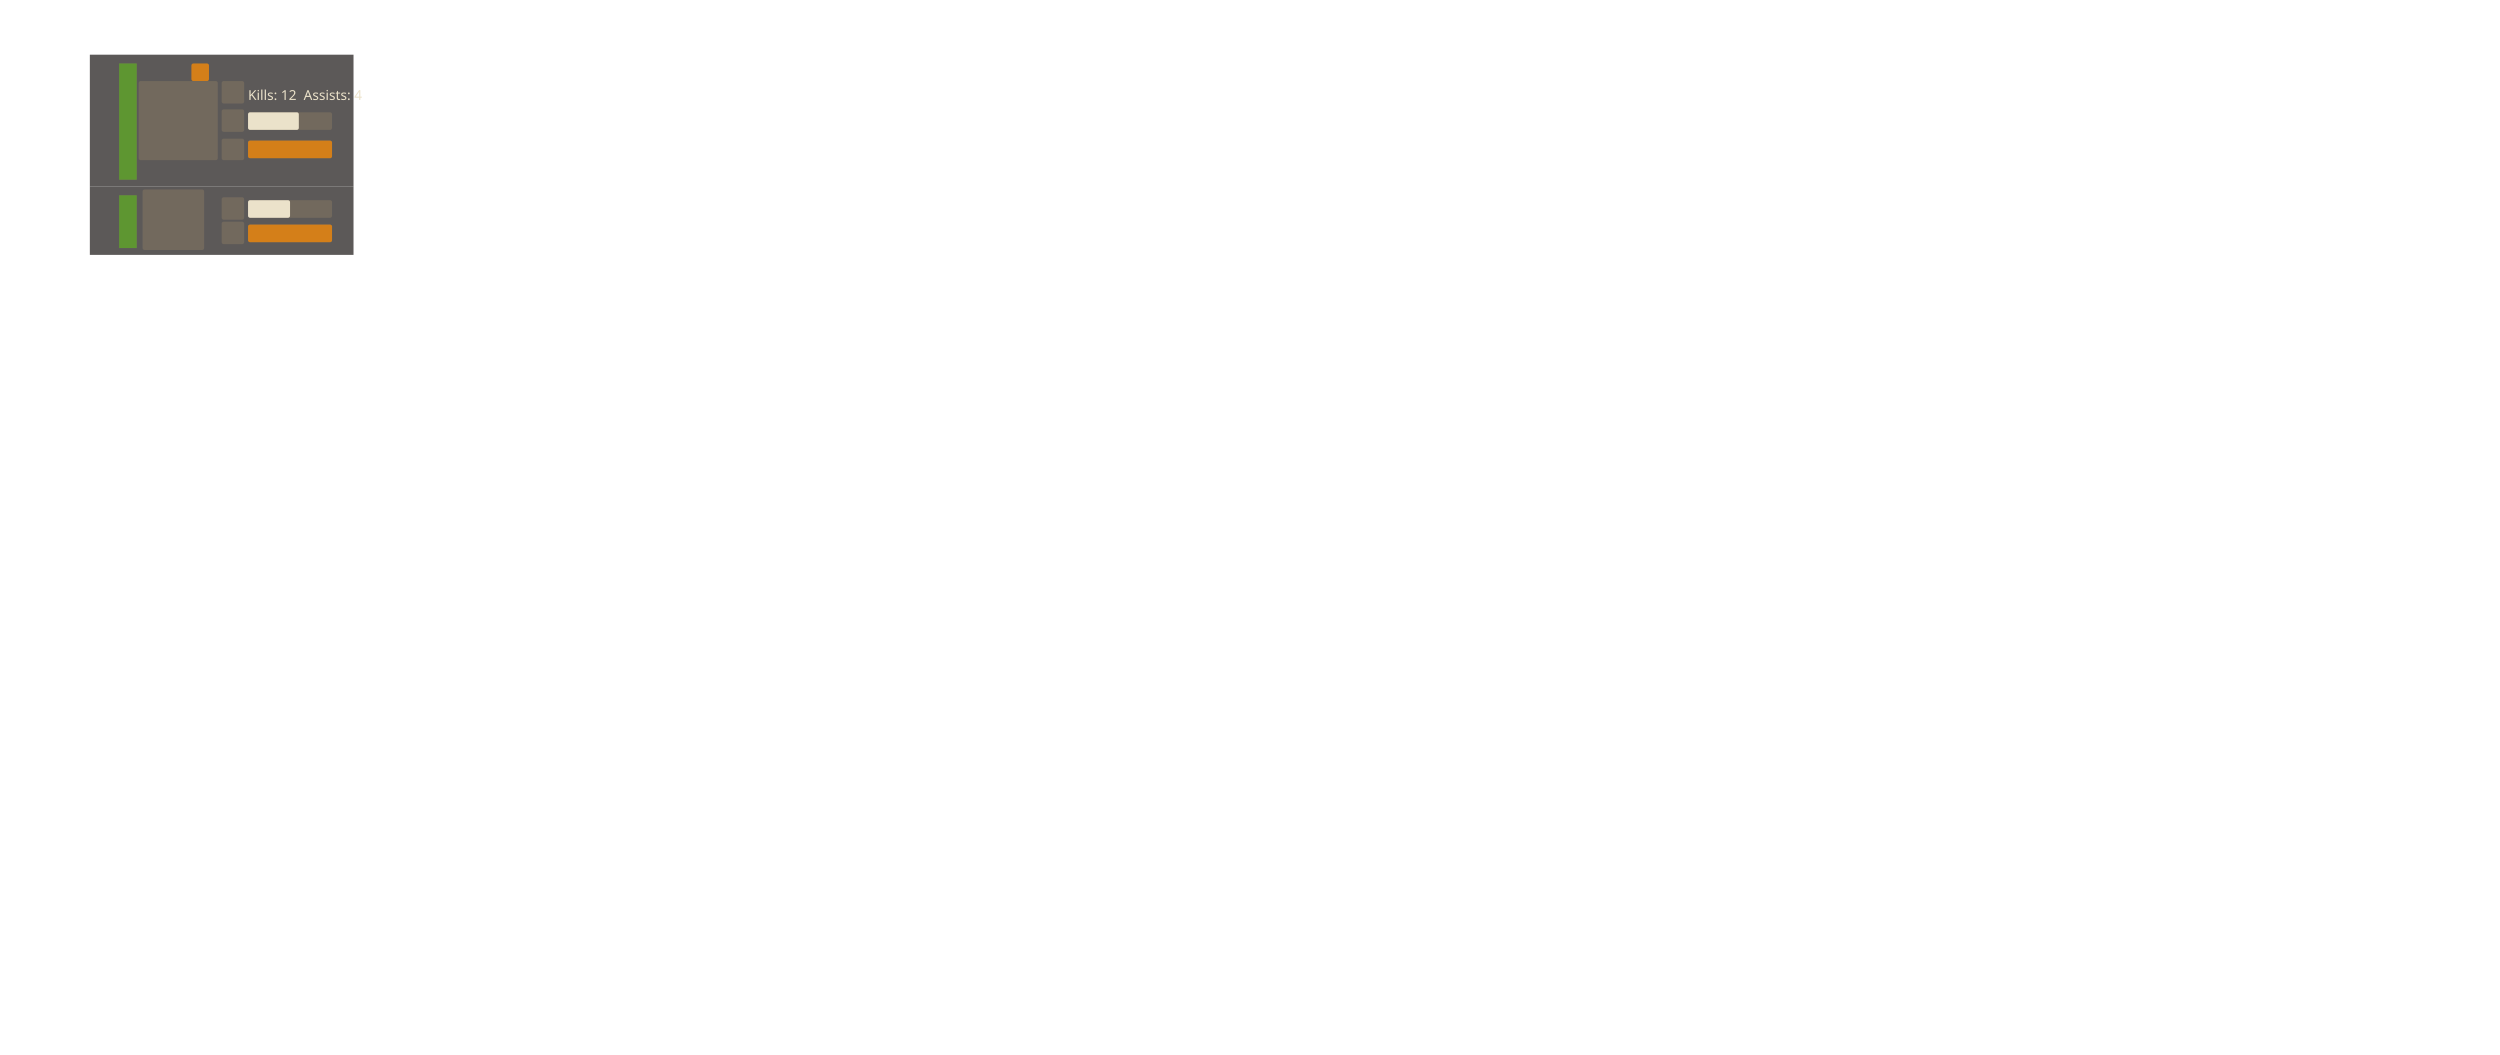
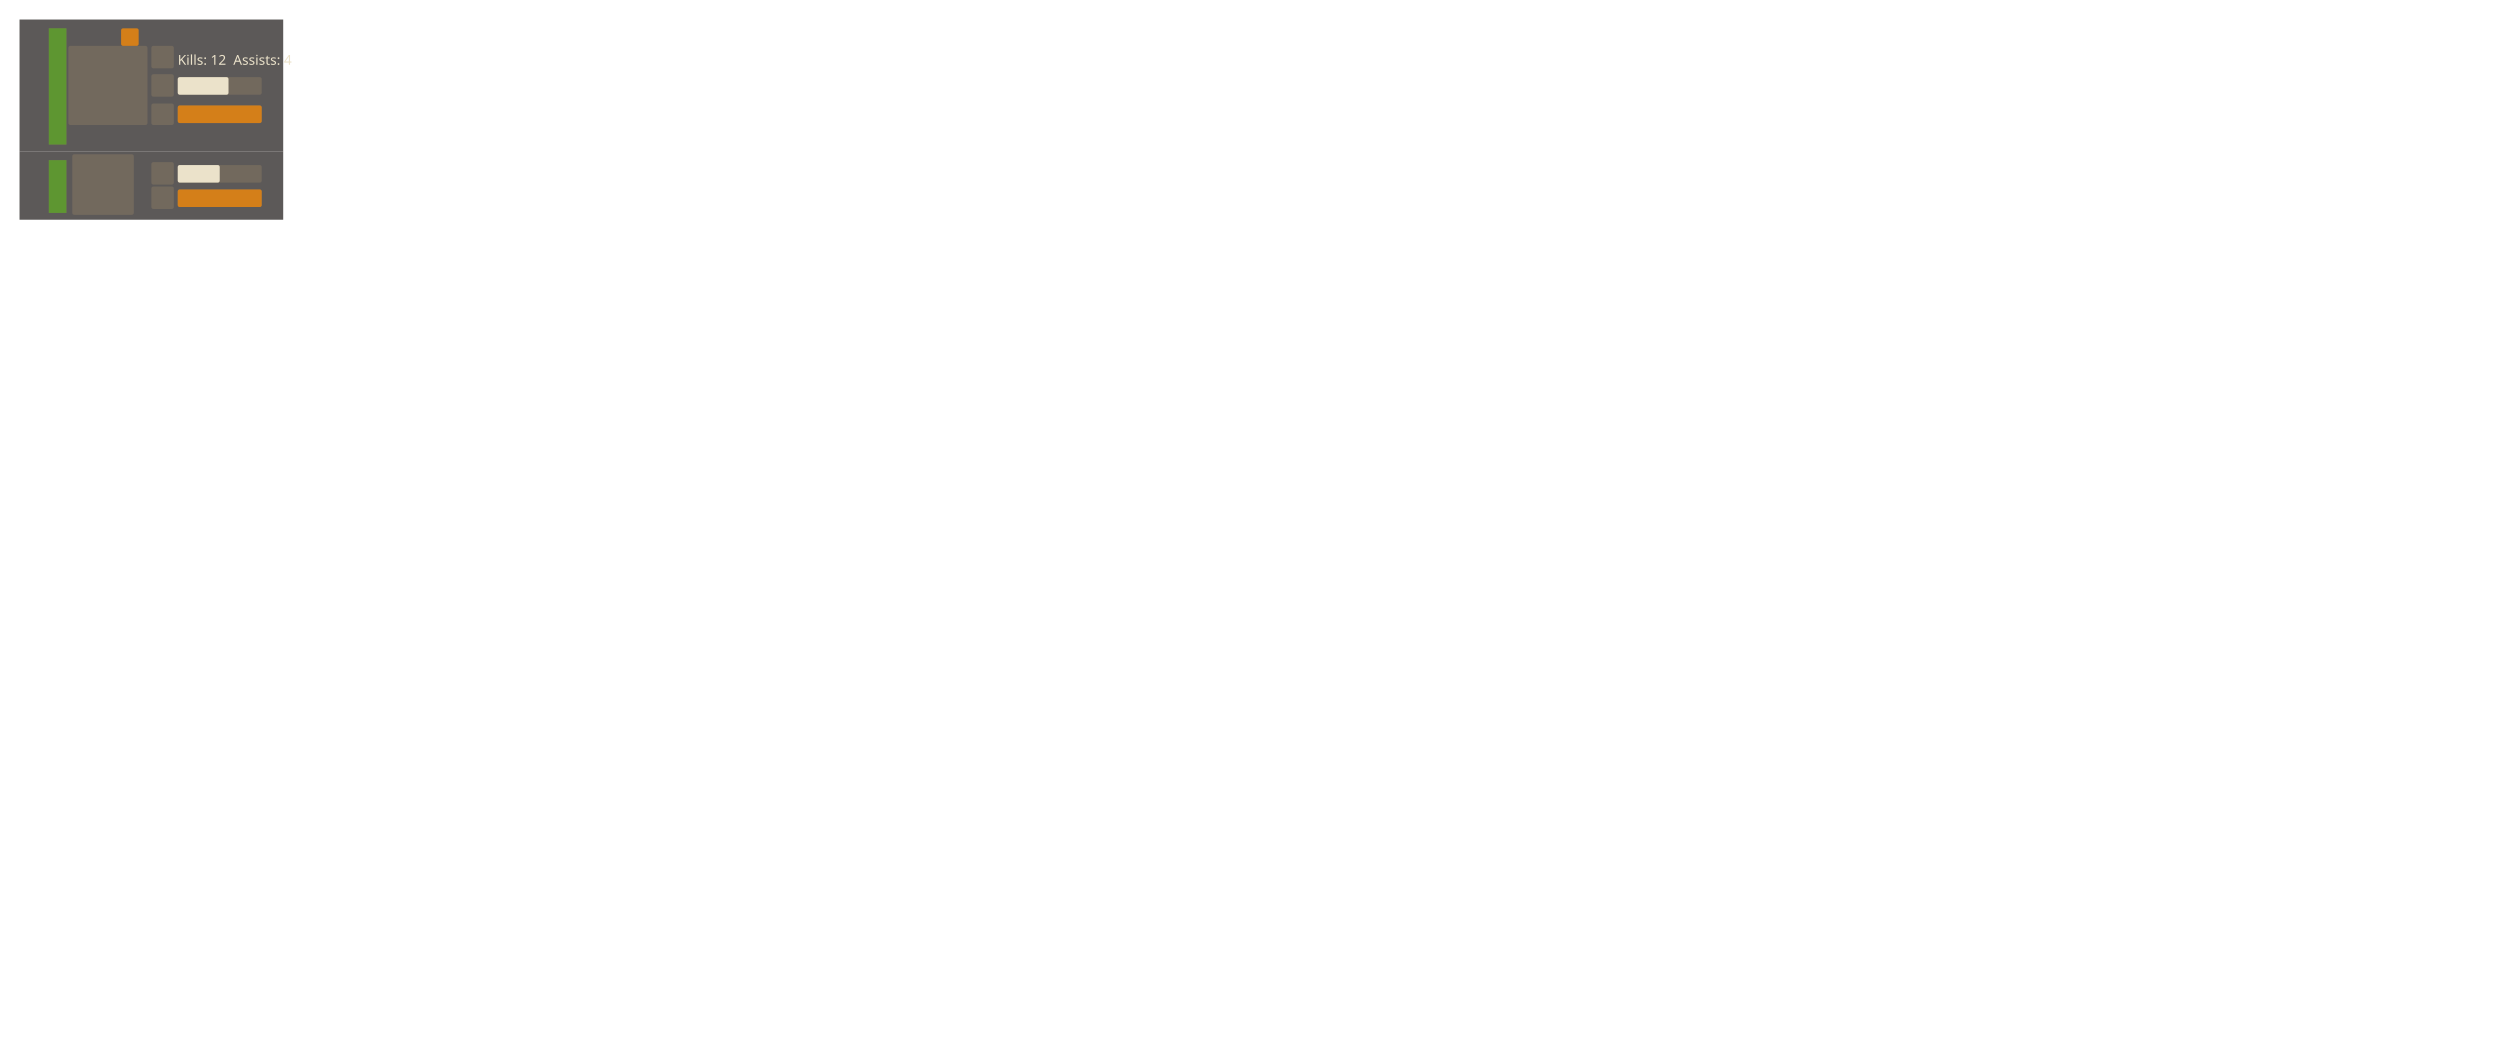
<svg xmlns="http://www.w3.org/2000/svg" width="2560" height="1080" viewBox="0 0 2560 1080" data-scale="1">
-   <rect x="92" y="56" width="270" height="135" fill="#2e2b2a" fill-opacity="0.78" data-e="3" />
-   <rect x="196" y="65" width="18" height="18" rx="2" fill="#d47f19" data-e="4" />
-   <rect x="122" y="65" width="18" height="119" fill="#756b5e" fill-opacity="0.9" data-e="5" />
-   <rect x="122" y="65" width="18" height="119" fill="#5e9631" data-e="6" />
-   <rect x="227" y="112" width="23" height="23" rx="2" fill="#756b5e" fill-opacity="0.9" data-e="7" />
-   <rect x="254" y="115" width="86" height="18" rx="2" fill="#756b5e" fill-opacity="0.9" data-e="8" />
-   <rect x="254" y="115" width="52" height="18" rx="2" fill="#ebe2ca" data-e="9" />
-   <rect x="227" y="83" width="23" height="23" rx="2" fill="#756b5e" fill-opacity="0.9" data-e="10" />
-   <text x="254" y="102.35" font-family="TF2 Secondary" font-size="14" font-weight="500" fill="#ebe2ca" xml:space="preserve" data-e="11">Kills: 12  Assists: 4</text>
-   <rect x="227" y="142" width="23" height="22" rx="2" fill="#756b5e" fill-opacity="0.9" data-e="12" />
-   <rect x="254" y="144" width="86" height="18" rx="2" fill="#756b5e" fill-opacity="0.9" data-e="13" />
-   <rect x="254" y="144" width="86" height="18" rx="2" fill="#d47f19" data-e="14" />
-   <rect x="142" y="83" width="81" height="81" rx="2" fill="#756b5e" fill-opacity="0.9" data-e="15" />
-   <rect x="92" y="191" width="270" height="70" fill="#2e2b2a" fill-opacity="0.78" data-e="17" />
-   <rect x="122" y="200" width="18" height="54" fill="#756b5e" fill-opacity="0.9" data-e="18" />
-   <rect x="122" y="200" width="18" height="54" fill="#5e9631" data-e="19" />
-   <rect x="227" y="202" width="23" height="23" rx="2" fill="#756b5e" fill-opacity="0.9" data-e="20" />
-   <rect x="254" y="205" width="86" height="18" rx="2" fill="#756b5e" fill-opacity="0.9" data-e="21" />
-   <rect x="254" y="205" width="43" height="18" rx="2" fill="#ebe2ca" data-e="22" />
-   <rect x="227" y="227" width="23" height="23" rx="2" fill="#756b5e" fill-opacity="0.9" data-e="23" />
-   <rect x="254" y="230" width="86" height="18" rx="2" fill="#756b5e" fill-opacity="0.9" data-e="24" />
-   <rect x="254" y="230" width="86" height="18" rx="2" fill="#d47f19" data-e="25" />
-   <rect x="146" y="194" width="63" height="62" rx="2" fill="#756b5e" fill-opacity="0.9" data-e="26" />
+   <rect x="20" y="20" width="270" height="135" fill="#2e2b2a" fill-opacity="0.78" data-e="3" />
+   <rect x="70" y="47" width="81" height="81" rx="2" fill="#756b5e" fill-opacity="0.9" data-e="4" />
+   <rect x="124" y="29" width="18" height="18" rx="2" fill="#d47f19" data-e="5" />
+   <rect x="50" y="29" width="18" height="119" fill="#756b5e" fill-opacity="0.9" data-e="6" />
+   <rect x="50" y="29" width="18" height="119" fill="#5e9631" data-e="7" />
+   <rect x="155" y="76" width="23" height="23" rx="2" fill="#756b5e" fill-opacity="0.9" data-e="8" />
+   <rect x="182" y="79" width="86" height="18" rx="2" fill="#756b5e" fill-opacity="0.9" data-e="9" />
+   <rect x="182" y="79" width="52" height="18" rx="2" fill="#ebe2ca" data-e="10" />
+   <rect x="155" y="47" width="23" height="23" rx="2" fill="#756b5e" fill-opacity="0.9" data-e="11" />
+   <text x="182" y="66.35" font-family="TF2 Secondary" font-size="14" font-weight="500" fill="#ebe2ca" xml:space="preserve" data-e="12">Kills: 12  Assists: 4</text>
+   <rect x="155" y="106" width="23" height="22" rx="2" fill="#756b5e" fill-opacity="0.9" data-e="13" />
+   <rect x="182" y="108" width="86" height="18" rx="2" fill="#756b5e" fill-opacity="0.9" data-e="14" />
+   <rect x="182" y="108" width="86" height="18" rx="2" fill="#d47f19" data-e="15" />
+   <rect x="20" y="155" width="270" height="70" fill="#2e2b2a" fill-opacity="0.78" data-e="17" />
+   <rect x="74" y="158" width="63" height="62" rx="2" fill="#756b5e" fill-opacity="0.9" data-e="18" />
+   <rect x="50" y="164" width="18" height="54" fill="#756b5e" fill-opacity="0.9" data-e="19" />
+   <rect x="50" y="164" width="18" height="54" fill="#5e9631" data-e="20" />
+   <rect x="155" y="166" width="23" height="23" rx="2" fill="#756b5e" fill-opacity="0.9" data-e="21" />
+   <rect x="182" y="169" width="86" height="18" rx="2" fill="#756b5e" fill-opacity="0.9" data-e="22" />
+   <rect x="182" y="169" width="43" height="18" rx="2" fill="#ebe2ca" data-e="23" />
+   <rect x="155" y="191" width="23" height="23" rx="2" fill="#756b5e" fill-opacity="0.9" data-e="24" />
+   <rect x="182" y="194" width="86" height="18" rx="2" fill="#756b5e" fill-opacity="0.9" data-e="25" />
+   <rect x="182" y="194" width="86" height="18" rx="2" fill="#d47f19" data-e="26" />
</svg>
